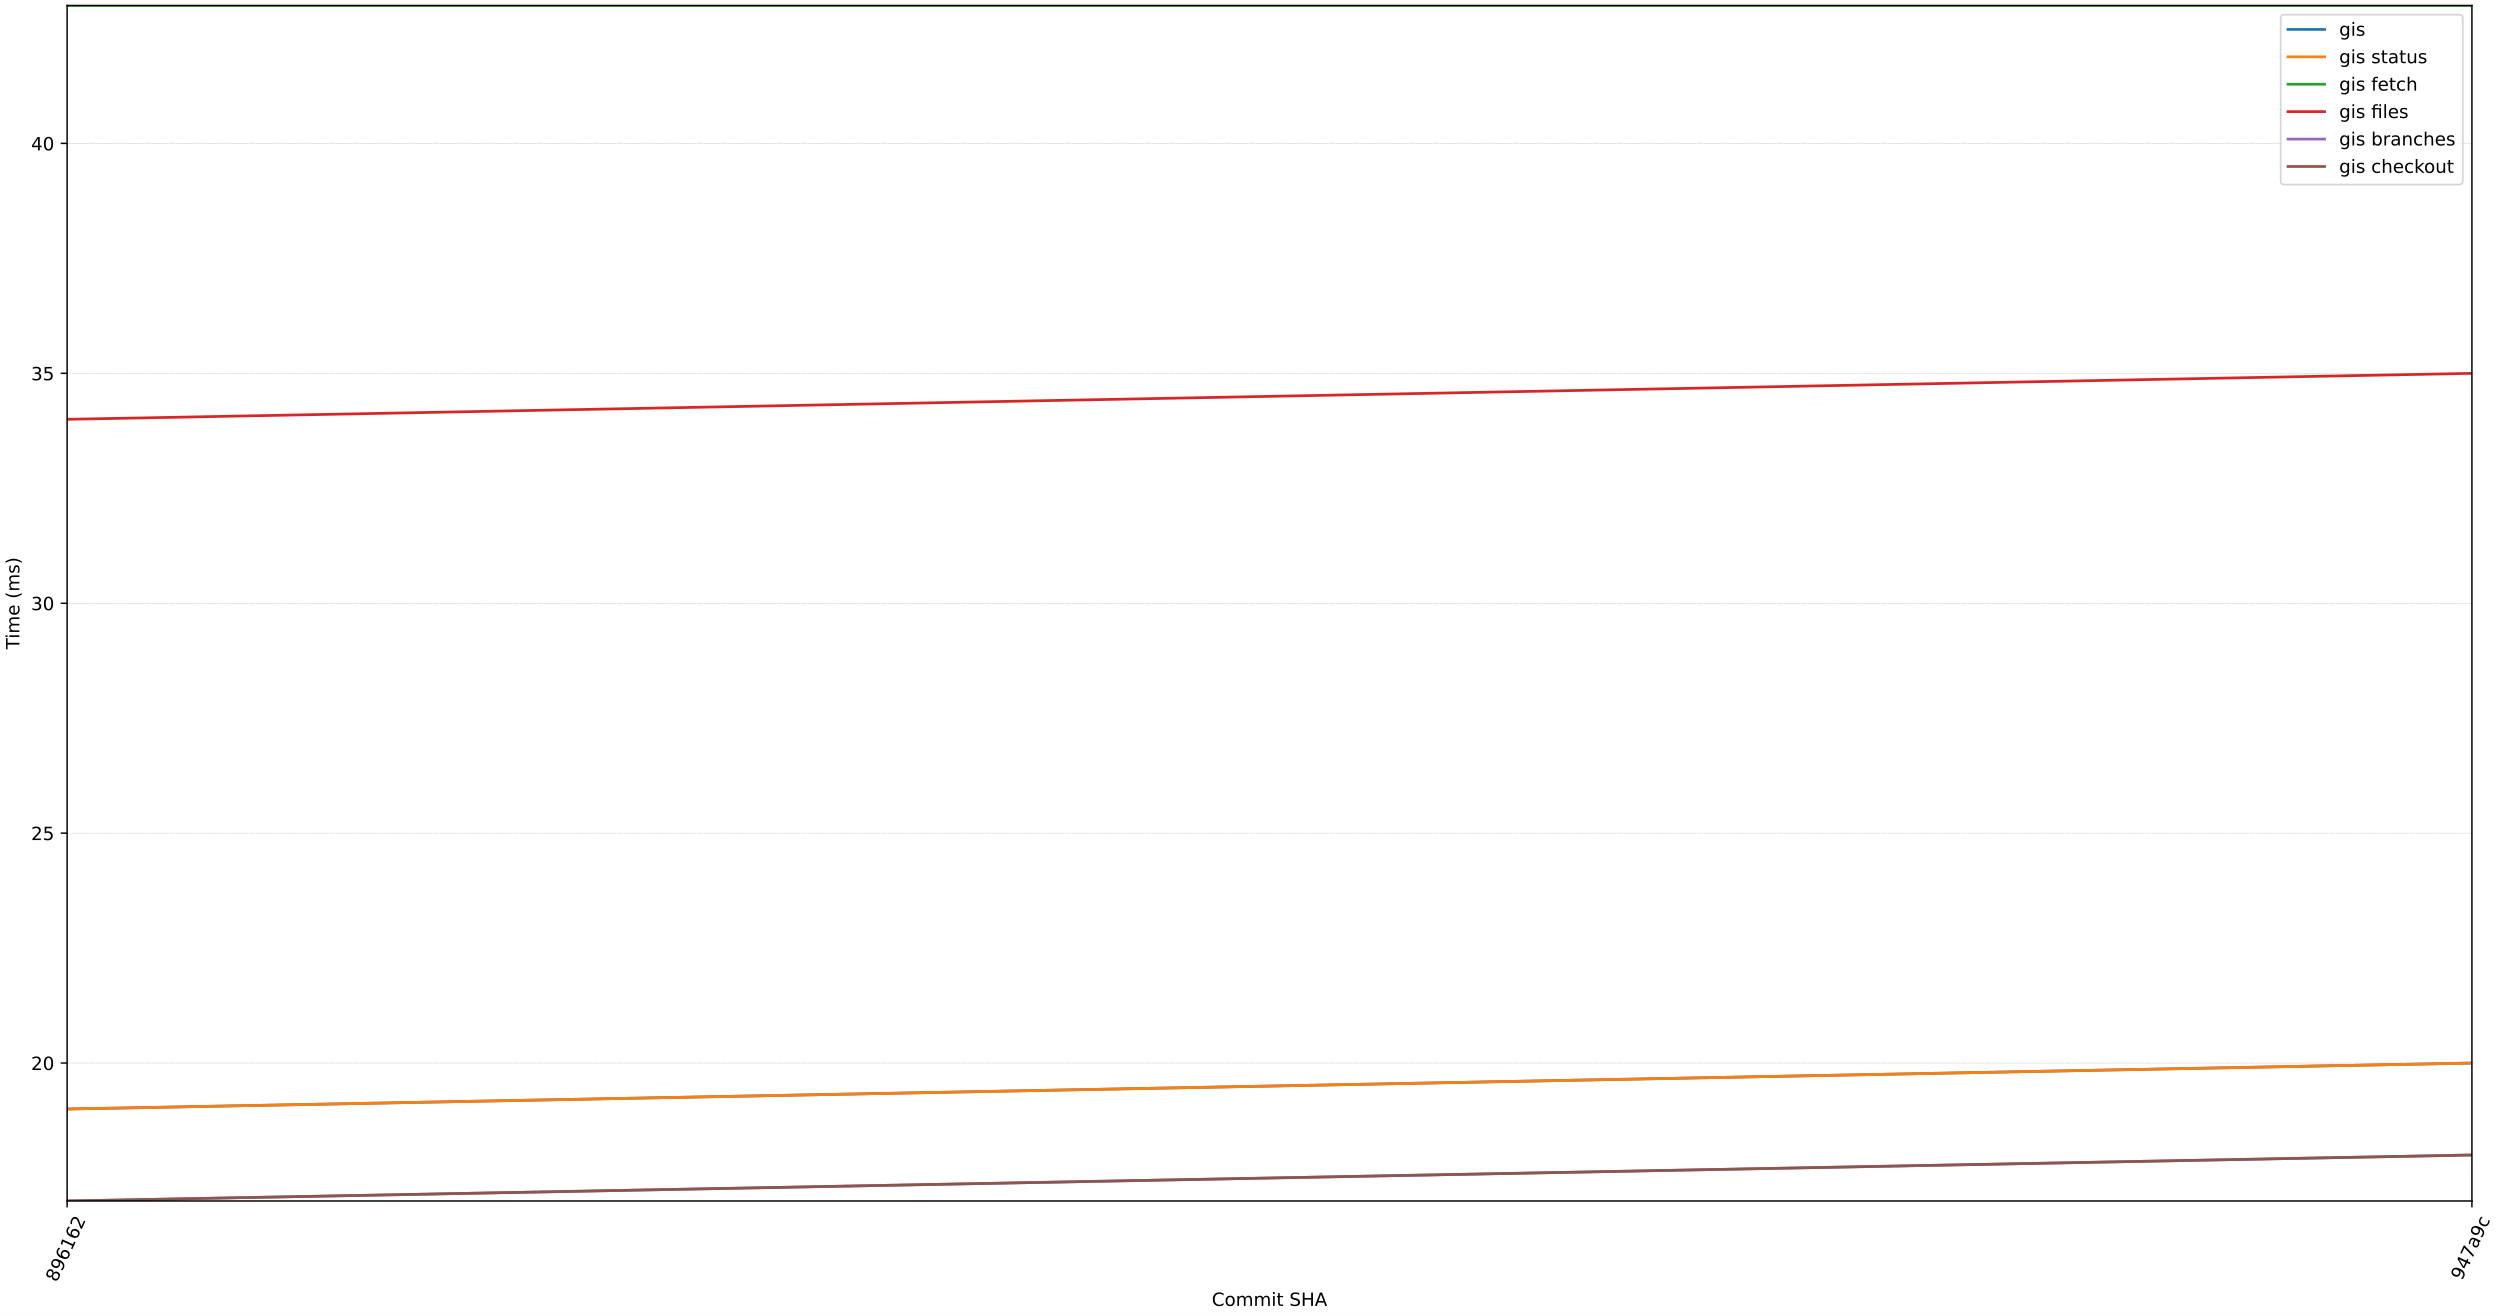
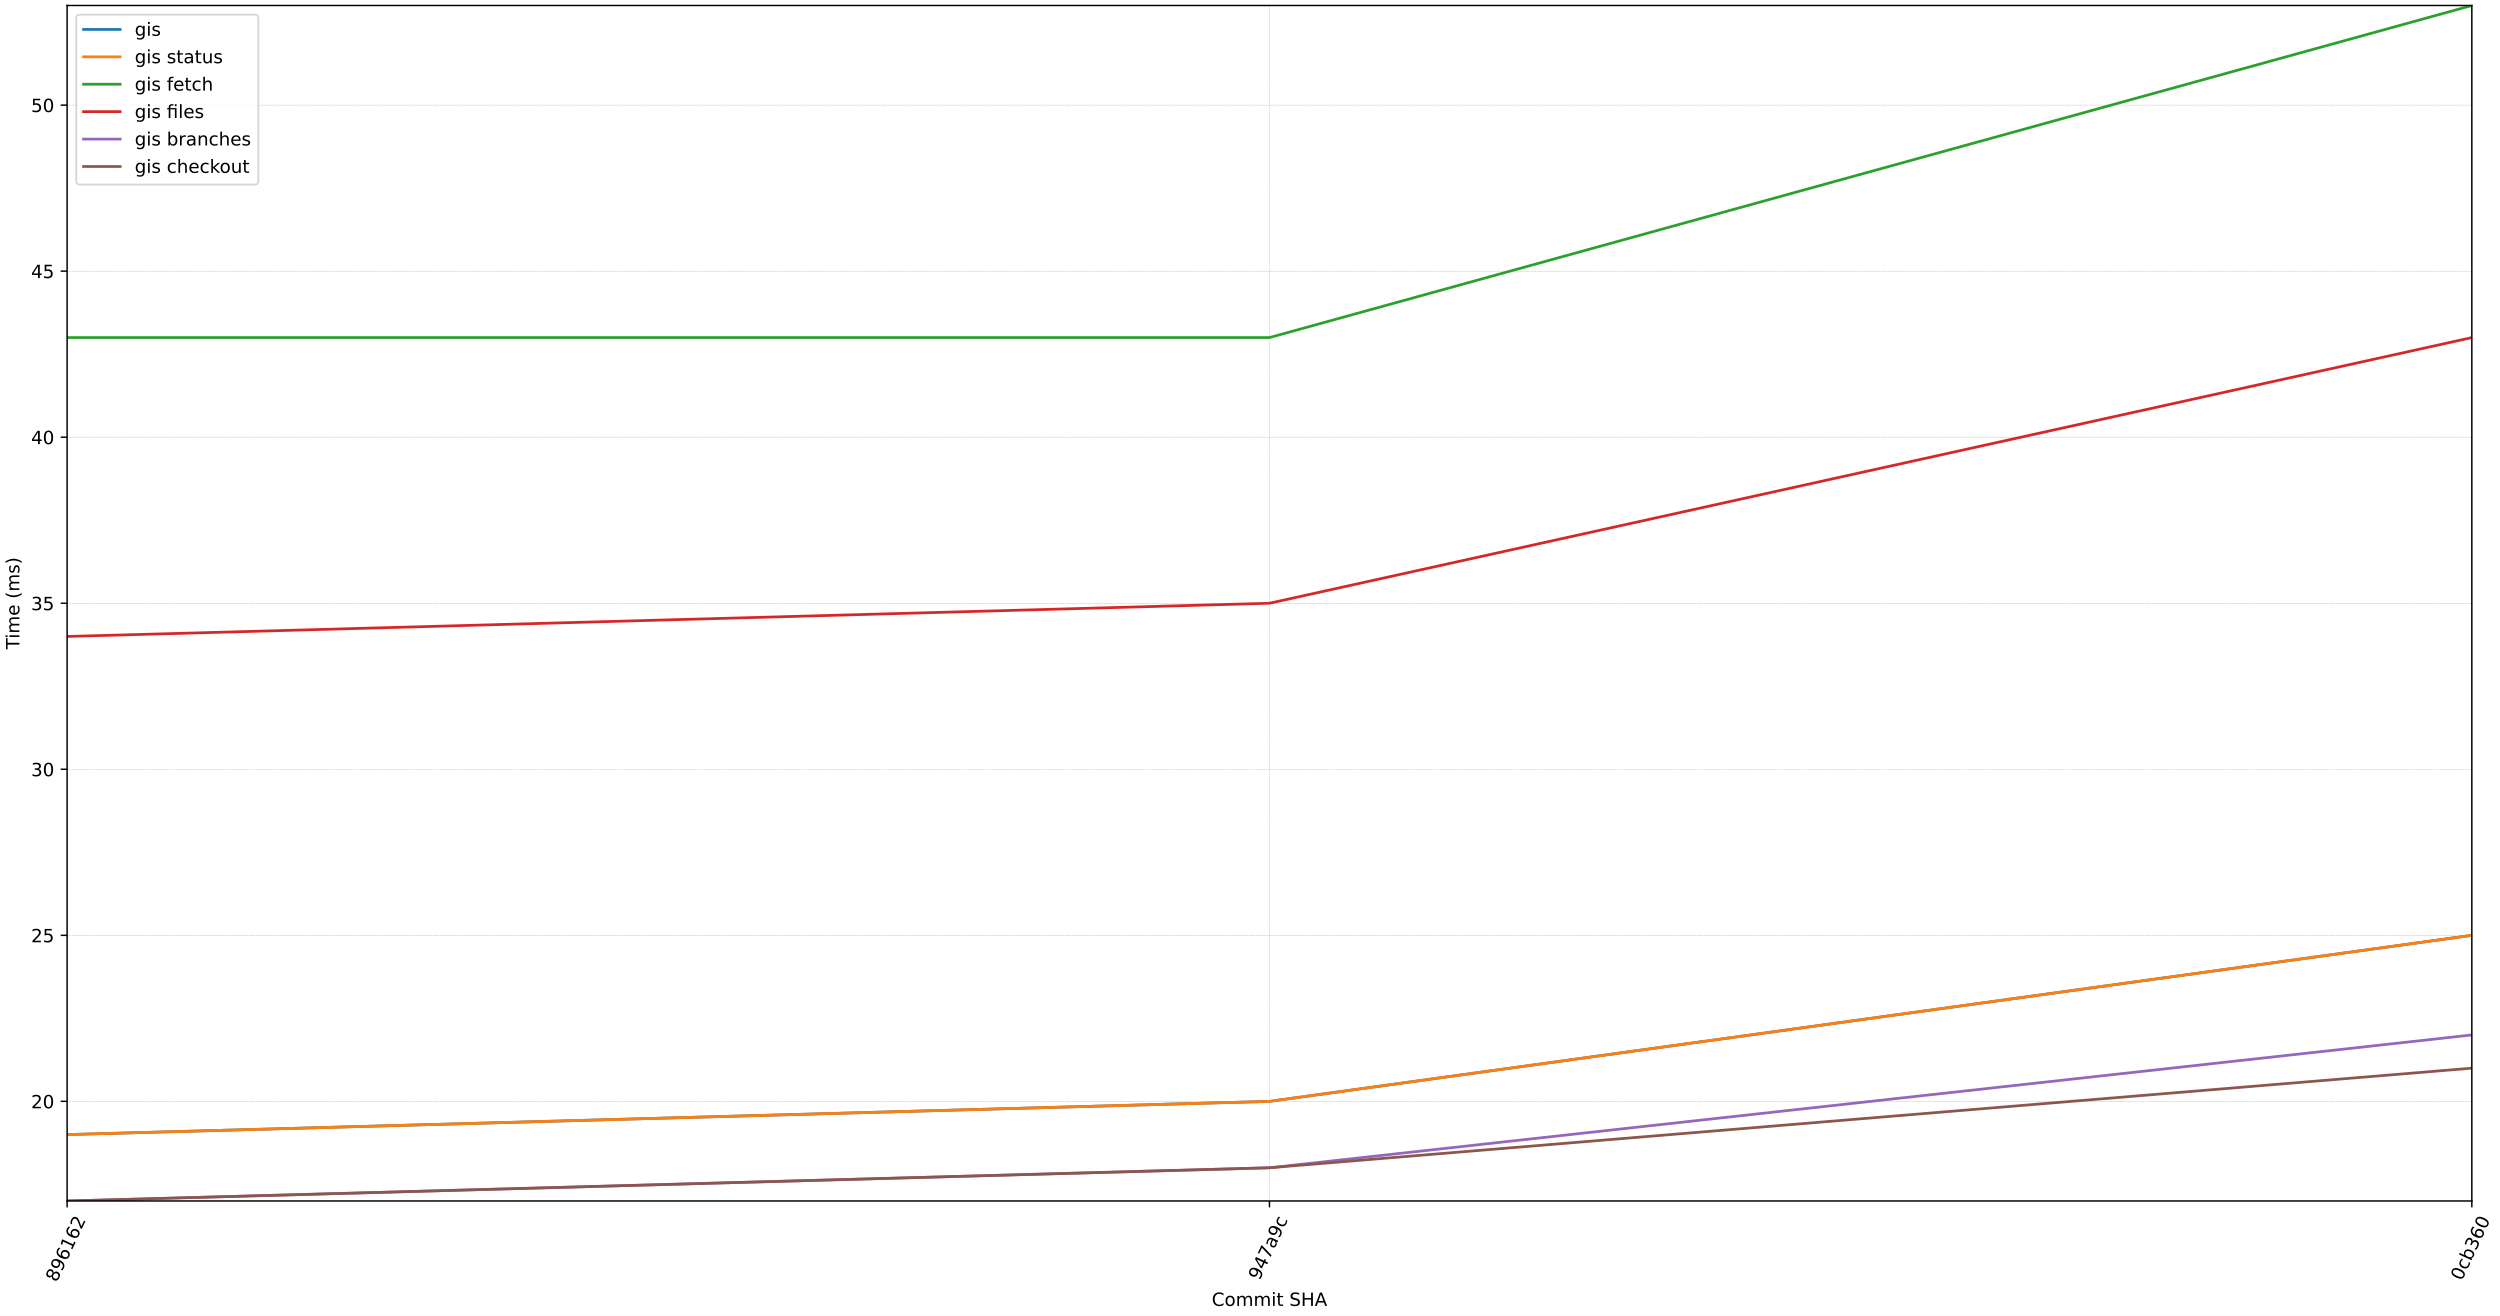
<svg xmlns="http://www.w3.org/2000/svg" xmlns:xlink="http://www.w3.org/1999/xlink" width="1368pt" height="720pt" viewBox="0 0 1368 720" version="1.1">
  <defs>
    <style type="text/css">*{stroke-linejoin: round; stroke-linecap: butt}</style>
  </defs>
  <g id="figure_1">
    <g id="patch_1">
      <path d="M 0 720  L 1368 720  L 1368 0  L 0 0  z " style="fill: #ffffff" />
    </g>
    <g id="axes_1">
      <g id="patch_2">
-         <path d="M 36.726 657.174  L 1352.634 657.174  L 1352.634 3  L 36.726 3  z " style="fill: #ffffff" />
+         <path d="M 36.726 657.174  L 1352.587 657.174  L 1352.587 3  L 36.726 3  z " style="fill: #ffffff" />
      </g>
      <g id="matplotlib.axis_1">
        <g id="xtick_1">
          <g id="line2d_1">
-             <path d="M 36.726 657.174  L 36.726 3  " clip-path="url(#p4eb64d51df)" style="fill: none; stroke-dasharray: 0.925,0.4; stroke-dashoffset: 0; stroke: #b0b0b0; stroke-width: 0.25" />
+             <path d="M 36.726 657.174  L 36.726 3  " clip-path="url(#p418577bb91)" style="fill: none; stroke-dasharray: 0.925,0.4; stroke-dashoffset: 0; stroke: #b0b0b0; stroke-width: 0.25" />
          </g>
          <g id="line2d_2">
            <defs>
-               <path id="m6cb63ed4b0" d="M 0 0  L 0 3.5  " style="stroke: #000000; stroke-width: 0.8" />
-             </defs>
-             <g>
-               <use xlink:href="#m6cb63ed4b0" x="36.726" y="657.174" style="stroke: #000000; stroke-width: 0.8" />
+               <path id="mac992f2506" d="M 0 0  L 0 3.5  " style="stroke: #000000; stroke-width: 0.8" />
+             </defs>
+             <g>
+               <use xlink:href="#mac992f2506" x="36.726" y="657.174" style="stroke: #000000; stroke-width: 0.8" />
            </g>
          </g>
          <g id="text_1">
            <g transform="translate(31.01357 701.9837) rotate(-65) scale(0.1 -0.1)">
              <defs>
                <path id="DejaVuSans-1b" d="M 2034 2216  Q 1584 2216 1326 1975  Q 1069 1734 1069 1313  Q 1069 891 1326 650  Q 1584 409 2034 409  Q 2484 409 2743 651  Q 3003 894 3003 1313  Q 3003 1734 2745 1975  Q 2488 2216 2034 2216  z M 1403 2484  Q 997 2584 770 2862  Q 544 3141 544 3541  Q 544 4100 942 4425  Q 1341 4750 2034 4750  Q 2731 4750 3128 4425  Q 3525 4100 3525 3541  Q 3525 3141 3298 2862  Q 3072 2584 2669 2484  Q 3125 2378 3379 2068  Q 3634 1759 3634 1313  Q 3634 634 3220 271  Q 2806 -91 2034 -91  Q 1263 -91 848 271  Q 434 634 434 1313  Q 434 1759 690 2068  Q 947 2378 1403 2484  z M 1172 3481  Q 1172 3119 1398 2916  Q 1625 2713 2034 2713  Q 2441 2713 2670 2916  Q 2900 3119 2900 3481  Q 2900 3844 2670 4047  Q 2441 4250 2034 4250  Q 1625 4250 1398 4047  Q 1172 3844 1172 3481  z " transform="scale(0.015625)" />
                <path id="DejaVuSans-1c" d="M 703 97  L 703 672  Q 941 559 1184 500  Q 1428 441 1663 441  Q 2288 441 2617 861  Q 2947 1281 2994 2138  Q 2813 1869 2534 1725  Q 2256 1581 1919 1581  Q 1219 1581 811 2004  Q 403 2428 403 3163  Q 403 3881 828 4315  Q 1253 4750 1959 4750  Q 2769 4750 3195 4129  Q 3622 3509 3622 2328  Q 3622 1225 3098 567  Q 2575 -91 1691 -91  Q 1453 -91 1209 -44  Q 966 3 703 97  z M 1959 2075  Q 2384 2075 2632 2365  Q 2881 2656 2881 3163  Q 2881 3666 2632 3958  Q 2384 4250 1959 4250  Q 1534 4250 1286 3958  Q 1038 3666 1038 3163  Q 1038 2656 1286 2365  Q 1534 2075 1959 2075  z " transform="scale(0.015625)" />
                <path id="DejaVuSans-19" d="M 2113 2584  Q 1688 2584 1439 2293  Q 1191 2003 1191 1497  Q 1191 994 1439 701  Q 1688 409 2113 409  Q 2538 409 2786 701  Q 3034 994 3034 1497  Q 3034 2003 2786 2293  Q 2538 2584 2113 2584  z M 3366 4563  L 3366 3988  Q 3128 4100 2886 4159  Q 2644 4219 2406 4219  Q 1781 4219 1451 3797  Q 1122 3375 1075 2522  Q 1259 2794 1537 2939  Q 1816 3084 2150 3084  Q 2853 3084 3261 2657  Q 3669 2231 3669 1497  Q 3669 778 3244 343  Q 2819 -91 2113 -91  Q 1303 -91 875 529  Q 447 1150 447 2328  Q 447 3434 972 4092  Q 1497 4750 2381 4750  Q 2619 4750 2861 4703  Q 3103 4656 3366 4563  z " transform="scale(0.015625)" />
                <path id="DejaVuSans-14" d="M 794 531  L 1825 531  L 1825 4091  L 703 3866  L 703 4441  L 1819 4666  L 2450 4666  L 2450 531  L 3481 531  L 3481 0  L 794 0  L 794 531  z " transform="scale(0.015625)" />
                <path id="DejaVuSans-15" d="M 1228 531  L 3431 531  L 3431 0  L 469 0  L 469 531  Q 828 903 1448 1529  Q 2069 2156 2228 2338  Q 2531 2678 2651 2914  Q 2772 3150 2772 3378  Q 2772 3750 2511 3984  Q 2250 4219 1831 4219  Q 1534 4219 1204 4116  Q 875 4013 500 3803  L 500 4441  Q 881 4594 1212 4672  Q 1544 4750 1819 4750  Q 2544 4750 2975 4387  Q 3406 4025 3406 3419  Q 3406 3131 3298 2873  Q 3191 2616 2906 2266  Q 2828 2175 2409 1742  Q 1991 1309 1228 531  z " transform="scale(0.015625)" />
              </defs>
              <use xlink:href="#DejaVuSans-1b" />
              <use xlink:href="#DejaVuSans-1c" transform="translate(63.625 0)" />
              <use xlink:href="#DejaVuSans-19" transform="translate(127.25 0)" />
              <use xlink:href="#DejaVuSans-14" transform="translate(190.875 0)" />
              <use xlink:href="#DejaVuSans-19" transform="translate(254.5 0)" />
              <use xlink:href="#DejaVuSans-15" transform="translate(318.125 0)" />
            </g>
          </g>
        </g>
        <g id="xtick_2">
          <g id="line2d_3">
-             <path d="M 1352.634 657.174  L 1352.634 3  " clip-path="url(#p4eb64d51df)" style="fill: none; stroke-dasharray: 0.925,0.4; stroke-dashoffset: 0; stroke: #b0b0b0; stroke-width: 0.25" />
+             <path d="M 694.656 657.174  L 694.656 3  " clip-path="url(#p418577bb91)" style="fill: none; stroke-dasharray: 0.925,0.4; stroke-dashoffset: 0; stroke: #b0b0b0; stroke-width: 0.25" />
          </g>
          <g id="line2d_4">
            <g>
-               <use xlink:href="#m6cb63ed4b0" x="1352.634" y="657.174" style="stroke: #000000; stroke-width: 0.8" />
+               <use xlink:href="#mac992f2506" x="694.656" y="657.174" style="stroke: #000000; stroke-width: 0.8" />
            </g>
          </g>
          <g id="text_2">
-             <g transform="translate(1347.153 700.9882) rotate(-65) scale(0.1 -0.1)">
+             <g transform="translate(689.176 700.9882) rotate(-65) scale(0.1 -0.1)">
              <defs>
                <path id="DejaVuSans-17" d="M 2419 4116  L 825 1625  L 2419 1625  L 2419 4116  z M 2253 4666  L 3047 4666  L 3047 1625  L 3713 1625  L 3713 1100  L 3047 1100  L 3047 0  L 2419 0  L 2419 1100  L 313 1100  L 313 1709  L 2253 4666  z " transform="scale(0.015625)" />
                <path id="DejaVuSans-1a" d="M 525 4666  L 3525 4666  L 3525 4397  L 1831 0  L 1172 0  L 2766 4134  L 525 4134  L 525 4666  z " transform="scale(0.015625)" />
                <path id="DejaVuSans-44" d="M 2194 1759  Q 1497 1759 1228 1600  Q 959 1441 959 1056  Q 959 750 1161 570  Q 1363 391 1709 391  Q 2188 391 2477 730  Q 2766 1069 2766 1631  L 2766 1759  L 2194 1759  z M 3341 1997  L 3341 0  L 2766 0  L 2766 531  Q 2569 213 2275 61  Q 1981 -91 1556 -91  Q 1019 -91 701 211  Q 384 513 384 1019  Q 384 1609 779 1909  Q 1175 2209 1959 2209  L 2766 2209  L 2766 2266  Q 2766 2663 2505 2880  Q 2244 3097 1772 3097  Q 1472 3097 1187 3025  Q 903 2953 641 2809  L 641 3341  Q 956 3463 1253 3523  Q 1550 3584 1831 3584  Q 2591 3584 2966 3190  Q 3341 2797 3341 1997  z " transform="scale(0.015625)" />
                <path id="DejaVuSans-46" d="M 3122 3366  L 3122 2828  Q 2878 2963 2633 3030  Q 2388 3097 2138 3097  Q 1578 3097 1268 2742  Q 959 2388 959 1747  Q 959 1106 1268 751  Q 1578 397 2138 397  Q 2388 397 2633 464  Q 2878 531 3122 666  L 3122 134  Q 2881 22 2623 -34  Q 2366 -91 2075 -91  Q 1284 -91 818 406  Q 353 903 353 1747  Q 353 2603 823 3093  Q 1294 3584 2113 3584  Q 2378 3584 2631 3529  Q 2884 3475 3122 3366  z " transform="scale(0.015625)" />
              </defs>
              <use xlink:href="#DejaVuSans-1c" />
              <use xlink:href="#DejaVuSans-17" transform="translate(63.625 0)" />
              <use xlink:href="#DejaVuSans-1a" transform="translate(127.25 0)" />
              <use xlink:href="#DejaVuSans-44" transform="translate(190.875 0)" />
              <use xlink:href="#DejaVuSans-1c" transform="translate(252.1562 0)" />
              <use xlink:href="#DejaVuSans-46" transform="translate(315.7812 0)" />
            </g>
          </g>
        </g>
-         <g id="text_3">
-           <g transform="translate(663.0954 714.5974) scale(0.1 -0.1)">
+         <g id="xtick_3">
+           <g id="line2d_5">
+             <path d="M 1352.587 657.174  L 1352.587 3  " clip-path="url(#p418577bb91)" style="fill: none; stroke-dasharray: 0.925,0.4; stroke-dashoffset: 0; stroke: #b0b0b0; stroke-width: 0.25" />
+           </g>
+           <g id="line2d_6">
+             <g>
+               <use xlink:href="#mac992f2506" x="1352.587" y="657.174" style="stroke: #000000; stroke-width: 0.8" />
+             </g>
+           </g>
+           <g id="text_3">
+             <g transform="translate(1347.06 701.1882) rotate(-65) scale(0.1 -0.1)">
+               <defs>
+                 <path id="DejaVuSans-13" d="M 2034 4250  Q 1547 4250 1301 3770  Q 1056 3291 1056 2328  Q 1056 1369 1301 889  Q 1547 409 2034 409  Q 2525 409 2770 889  Q 3016 1369 3016 2328  Q 3016 3291 2770 3770  Q 2525 4250 2034 4250  z M 2034 4750  Q 2819 4750 3233 4129  Q 3647 3509 3647 2328  Q 3647 1150 3233 529  Q 2819 -91 2034 -91  Q 1250 -91 836 529  Q 422 1150 422 2328  Q 422 3509 836 4129  Q 1250 4750 2034 4750  z " transform="scale(0.015625)" />
+                 <path id="DejaVuSans-45" d="M 3116 1747  Q 3116 2381 2855 2742  Q 2594 3103 2138 3103  Q 1681 3103 1420 2742  Q 1159 2381 1159 1747  Q 1159 1113 1420 752  Q 1681 391 2138 391  Q 2594 391 2855 752  Q 3116 1113 3116 1747  z M 1159 2969  Q 1341 3281 1617 3432  Q 1894 3584 2278 3584  Q 2916 3584 3314 3078  Q 3713 2572 3713 1747  Q 3713 922 3314 415  Q 2916 -91 2278 -91  Q 1894 -91 1617 61  Q 1341 213 1159 525  L 1159 0  L 581 0  L 581 4863  L 1159 4863  L 1159 2969  z " transform="scale(0.015625)" />
+                 <path id="DejaVuSans-16" d="M 2597 2516  Q 3050 2419 3304 2112  Q 3559 1806 3559 1356  Q 3559 666 3084 287  Q 2609 -91 1734 -91  Q 1441 -91 1130 -33  Q 819 25 488 141  L 488 750  Q 750 597 1062 519  Q 1375 441 1716 441  Q 2309 441 2620 675  Q 2931 909 2931 1356  Q 2931 1769 2642 2001  Q 2353 2234 1838 2234  L 1294 2234  L 1294 2753  L 1863 2753  Q 2328 2753 2575 2939  Q 2822 3125 2822 3475  Q 2822 3834 2567 4026  Q 2313 4219 1838 4219  Q 1578 4219 1281 4162  Q 984 4106 628 3988  L 628 4550  Q 988 4650 1302 4700  Q 1616 4750 1894 4750  Q 2613 4750 3031 4423  Q 3450 4097 3450 3541  Q 3450 3153 3228 2886  Q 3006 2619 2597 2516  z " transform="scale(0.015625)" />
+               </defs>
+               <use xlink:href="#DejaVuSans-13" />
+               <use xlink:href="#DejaVuSans-46" transform="translate(63.625 0)" />
+               <use xlink:href="#DejaVuSans-45" transform="translate(118.6094 0)" />
+               <use xlink:href="#DejaVuSans-16" transform="translate(182.0938 0)" />
+               <use xlink:href="#DejaVuSans-19" transform="translate(245.7188 0)" />
+               <use xlink:href="#DejaVuSans-13" transform="translate(309.3438 0)" />
+             </g>
+           </g>
+         </g>
+         <g id="text_4">
+           <g transform="translate(663.072 714.5974) scale(0.1 -0.1)">
            <defs>
              <path id="DejaVuSans-26" d="M 4122 4306  L 4122 3641  Q 3803 3938 3442 4084  Q 3081 4231 2675 4231  Q 1875 4231 1450 3742  Q 1025 3253 1025 2328  Q 1025 1406 1450 917  Q 1875 428 2675 428  Q 3081 428 3442 575  Q 3803 722 4122 1019  L 4122 359  Q 3791 134 3420 21  Q 3050 -91 2638 -91  Q 1578 -91 968 557  Q 359 1206 359 2328  Q 359 3453 968 4101  Q 1578 4750 2638 4750  Q 3056 4750 3426 4639  Q 3797 4528 4122 4306  z " transform="scale(0.015625)" />
              <path id="DejaVuSans-52" d="M 1959 3097  Q 1497 3097 1228 2736  Q 959 2375 959 1747  Q 959 1119 1226 758  Q 1494 397 1959 397  Q 2419 397 2687 759  Q 2956 1122 2956 1747  Q 2956 2369 2687 2733  Q 2419 3097 1959 3097  z M 1959 3584  Q 2709 3584 3137 3096  Q 3566 2609 3566 1747  Q 3566 888 3137 398  Q 2709 -91 1959 -91  Q 1206 -91 779 398  Q 353 888 353 1747  Q 353 2609 779 3096  Q 1206 3584 1959 3584  z " transform="scale(0.015625)" />
              <path id="DejaVuSans-50" d="M 3328 2828  Q 3544 3216 3844 3400  Q 4144 3584 4550 3584  Q 5097 3584 5394 3201  Q 5691 2819 5691 2113  L 5691 0  L 5113 0  L 5113 2094  Q 5113 2597 4934 2840  Q 4756 3084 4391 3084  Q 3944 3084 3684 2787  Q 3425 2491 3425 1978  L 3425 0  L 2847 0  L 2847 2094  Q 2847 2600 2669 2842  Q 2491 3084 2119 3084  Q 1678 3084 1418 2786  Q 1159 2488 1159 1978  L 1159 0  L 581 0  L 581 3500  L 1159 3500  L 1159 2956  Q 1356 3278 1631 3431  Q 1906 3584 2284 3584  Q 2666 3584 2933 3390  Q 3200 3197 3328 2828  z " transform="scale(0.015625)" />
              <path id="DejaVuSans-4c" d="M 603 3500  L 1178 3500  L 1178 0  L 603 0  L 603 3500  z M 603 4863  L 1178 4863  L 1178 4134  L 603 4134  L 603 4863  z " transform="scale(0.015625)" />
              <path id="DejaVuSans-57" d="M 1172 4494  L 1172 3500  L 2356 3500  L 2356 3053  L 1172 3053  L 1172 1153  Q 1172 725 1289 603  Q 1406 481 1766 481  L 2356 481  L 2356 0  L 1766 0  Q 1100 0 847 248  Q 594 497 594 1153  L 594 3053  L 172 3053  L 172 3500  L 594 3500  L 594 4494  L 1172 4494  z " transform="scale(0.015625)" />
              <path id="DejaVuSans-3" transform="scale(0.015625)" />
              <path id="DejaVuSans-36" d="M 3425 4513  L 3425 3897  Q 3066 4069 2747 4153  Q 2428 4238 2131 4238  Q 1616 4238 1336 4038  Q 1056 3838 1056 3469  Q 1056 3159 1242 3001  Q 1428 2844 1947 2747  L 2328 2669  Q 3034 2534 3370 2195  Q 3706 1856 3706 1288  Q 3706 609 3251 259  Q 2797 -91 1919 -91  Q 1588 -91 1214 -16  Q 841 59 441 206  L 441 856  Q 825 641 1194 531  Q 1563 422 1919 422  Q 2459 422 2753 634  Q 3047 847 3047 1241  Q 3047 1584 2836 1778  Q 2625 1972 2144 2069  L 1759 2144  Q 1053 2284 737 2584  Q 422 2884 422 3419  Q 422 4038 858 4394  Q 1294 4750 2059 4750  Q 2388 4750 2728 4690  Q 3069 4631 3425 4513  z " transform="scale(0.015625)" />
              <path id="DejaVuSans-2b" d="M 628 4666  L 1259 4666  L 1259 2753  L 3553 2753  L 3553 4666  L 4184 4666  L 4184 0  L 3553 0  L 3553 2222  L 1259 2222  L 1259 0  L 628 0  L 628 4666  z " transform="scale(0.015625)" />
              <path id="DejaVuSans-24" d="M 2188 4044  L 1331 1722  L 3047 1722  L 2188 4044  z M 1831 4666  L 2547 4666  L 4325 0  L 3669 0  L 3244 1197  L 1141 1197  L 716 0  L 50 0  L 1831 4666  z " transform="scale(0.015625)" />
            </defs>
            <use xlink:href="#DejaVuSans-26" />
            <use xlink:href="#DejaVuSans-52" transform="translate(69.82812 0)" />
            <use xlink:href="#DejaVuSans-50" transform="translate(131.0156 0)" />
            <use xlink:href="#DejaVuSans-50" transform="translate(228.4219 0)" />
            <use xlink:href="#DejaVuSans-4c" transform="translate(325.8281 0)" />
            <use xlink:href="#DejaVuSans-57" transform="translate(353.6094 0)" />
            <use xlink:href="#DejaVuSans-3" transform="translate(392.8125 0)" />
            <use xlink:href="#DejaVuSans-36" transform="translate(424.5938 0)" />
            <use xlink:href="#DejaVuSans-2b" transform="translate(488.0781 0)" />
            <use xlink:href="#DejaVuSans-24" transform="translate(563.2812 0)" />
          </g>
        </g>
      </g>
      <g id="matplotlib.axis_2">
        <g id="ytick_1">
-           <g id="line2d_5">
-             <path d="M 36.726 581.693  L 1352.634 581.693  " clip-path="url(#p4eb64d51df)" style="fill: none; stroke-dasharray: 0.925,0.4; stroke-dashoffset: 0; stroke: #b0b0b0; stroke-width: 0.25" />
-           </g>
-           <g id="line2d_6">
-             <defs>
-               <path id="m0a61c473b5" d="M 0 0  L -3.5 0  " style="stroke: #000000; stroke-width: 0.8" />
-             </defs>
-             <g>
-               <use xlink:href="#m0a61c473b5" x="36.726" y="581.693" style="stroke: #000000; stroke-width: 0.8" />
-             </g>
-           </g>
-           <g id="text_4">
-             <g transform="translate(17.00102 585.4917) scale(0.1 -0.1)">
-               <defs>
-                 <path id="DejaVuSans-13" d="M 2034 4250  Q 1547 4250 1301 3770  Q 1056 3291 1056 2328  Q 1056 1369 1301 889  Q 1547 409 2034 409  Q 2525 409 2770 889  Q 3016 1369 3016 2328  Q 3016 3291 2770 3770  Q 2525 4250 2034 4250  z M 2034 4750  Q 2819 4750 3233 4129  Q 3647 3509 3647 2328  Q 3647 1150 3233 529  Q 2819 -91 2034 -91  Q 1250 -91 836 529  Q 422 1150 422 2328  Q 422 3509 836 4129  Q 1250 4750 2034 4750  z " transform="scale(0.015625)" />
-               </defs>
+           <g id="line2d_7">
+             <path d="M 36.726 602.66  L 1352.587 602.66  " clip-path="url(#p418577bb91)" style="fill: none; stroke-dasharray: 0.925,0.4; stroke-dashoffset: 0; stroke: #b0b0b0; stroke-width: 0.25" />
+           </g>
+           <g id="line2d_8">
+             <defs>
+               <path id="ma8c3f1e20c" d="M 0 0  L -3.5 0  " style="stroke: #000000; stroke-width: 0.8" />
+             </defs>
+             <g>
+               <use xlink:href="#ma8c3f1e20c" x="36.726" y="602.66" style="stroke: #000000; stroke-width: 0.8" />
+             </g>
+           </g>
+           <g id="text_5">
+             <g transform="translate(17.00102 606.4588) scale(0.1 -0.1)">
              <use xlink:href="#DejaVuSans-15" />
              <use xlink:href="#DejaVuSans-13" transform="translate(63.625 0)" />
            </g>
          </g>
        </g>
        <g id="ytick_2">
-           <g id="line2d_7">
-             <path d="M 36.726 455.89  L 1352.634 455.89  " clip-path="url(#p4eb64d51df)" style="fill: none; stroke-dasharray: 0.925,0.4; stroke-dashoffset: 0; stroke: #b0b0b0; stroke-width: 0.25" />
-           </g>
-           <g id="line2d_8">
-             <g>
-               <use xlink:href="#m0a61c473b5" x="36.726" y="455.89" style="stroke: #000000; stroke-width: 0.8" />
-             </g>
-           </g>
-           <g id="text_5">
-             <g transform="translate(17.00102 459.6889) scale(0.1 -0.1)">
+           <g id="line2d_9">
+             <path d="M 36.726 511.802  L 1352.587 511.802  " clip-path="url(#p418577bb91)" style="fill: none; stroke-dasharray: 0.925,0.4; stroke-dashoffset: 0; stroke: #b0b0b0; stroke-width: 0.25" />
+           </g>
+           <g id="line2d_10">
+             <g>
+               <use xlink:href="#ma8c3f1e20c" x="36.726" y="511.802" style="stroke: #000000; stroke-width: 0.8" />
+             </g>
+           </g>
+           <g id="text_6">
+             <g transform="translate(17.00102 515.6013) scale(0.1 -0.1)">
              <defs>
                <path id="DejaVuSans-18" d="M 691 4666  L 3169 4666  L 3169 4134  L 1269 4134  L 1269 2991  Q 1406 3038 1543 3061  Q 1681 3084 1819 3084  Q 2600 3084 3056 2656  Q 3513 2228 3513 1497  Q 3513 744 3044 326  Q 2575 -91 1722 -91  Q 1428 -91 1123 -41  Q 819 9 494 109  L 494 744  Q 775 591 1075 516  Q 1375 441 1709 441  Q 2250 441 2565 725  Q 2881 1009 2881 1497  Q 2881 1984 2565 2268  Q 2250 2553 1709 2553  Q 1456 2553 1204 2497  Q 953 2441 691 2322  L 691 4666  z " transform="scale(0.015625)" />
              </defs>
              <use xlink:href="#DejaVuSans-15" />
              <use xlink:href="#DejaVuSans-18" transform="translate(63.625 0)" />
            </g>
          </g>
        </g>
        <g id="ytick_3">
-           <g id="line2d_9">
-             <path d="M 36.726 330.087  L 1352.634 330.087  " clip-path="url(#p4eb64d51df)" style="fill: none; stroke-dasharray: 0.925,0.4; stroke-dashoffset: 0; stroke: #b0b0b0; stroke-width: 0.25" />
-           </g>
-           <g id="line2d_10">
-             <g>
-               <use xlink:href="#m0a61c473b5" x="36.726" y="330.087" style="stroke: #000000; stroke-width: 0.8" />
-             </g>
-           </g>
-           <g id="text_6">
-             <g transform="translate(17.00102 333.8862) scale(0.1 -0.1)">
-               <defs>
-                 <path id="DejaVuSans-16" d="M 2597 2516  Q 3050 2419 3304 2112  Q 3559 1806 3559 1356  Q 3559 666 3084 287  Q 2609 -91 1734 -91  Q 1441 -91 1130 -33  Q 819 25 488 141  L 488 750  Q 750 597 1062 519  Q 1375 441 1716 441  Q 2309 441 2620 675  Q 2931 909 2931 1356  Q 2931 1769 2642 2001  Q 2353 2234 1838 2234  L 1294 2234  L 1294 2753  L 1863 2753  Q 2328 2753 2575 2939  Q 2822 3125 2822 3475  Q 2822 3834 2567 4026  Q 2313 4219 1838 4219  Q 1578 4219 1281 4162  Q 984 4106 628 3988  L 628 4550  Q 988 4650 1302 4700  Q 1616 4750 1894 4750  Q 2613 4750 3031 4423  Q 3450 4097 3450 3541  Q 3450 3153 3228 2886  Q 3006 2619 2597 2516  z " transform="scale(0.015625)" />
-               </defs>
+           <g id="line2d_11">
+             <path d="M 36.726 420.945  L 1352.587 420.945  " clip-path="url(#p418577bb91)" style="fill: none; stroke-dasharray: 0.925,0.4; stroke-dashoffset: 0; stroke: #b0b0b0; stroke-width: 0.25" />
+           </g>
+           <g id="line2d_12">
+             <g>
+               <use xlink:href="#ma8c3f1e20c" x="36.726" y="420.945" style="stroke: #000000; stroke-width: 0.8" />
+             </g>
+           </g>
+           <g id="text_7">
+             <g transform="translate(17.00102 424.7437) scale(0.1 -0.1)">
              <use xlink:href="#DejaVuSans-16" />
              <use xlink:href="#DejaVuSans-13" transform="translate(63.625 0)" />
            </g>
          </g>
        </g>
        <g id="ytick_4">
-           <g id="line2d_11">
-             <path d="M 36.726 204.285  L 1352.634 204.285  " clip-path="url(#p4eb64d51df)" style="fill: none; stroke-dasharray: 0.925,0.4; stroke-dashoffset: 0; stroke: #b0b0b0; stroke-width: 0.25" />
-           </g>
-           <g id="line2d_12">
-             <g>
-               <use xlink:href="#m0a61c473b5" x="36.726" y="204.285" style="stroke: #000000; stroke-width: 0.8" />
-             </g>
-           </g>
-           <g id="text_7">
-             <g transform="translate(17.00102 208.0835) scale(0.1 -0.1)">
+           <g id="line2d_13">
+             <path d="M 36.726 330.087  L 1352.587 330.087  " clip-path="url(#p418577bb91)" style="fill: none; stroke-dasharray: 0.925,0.4; stroke-dashoffset: 0; stroke: #b0b0b0; stroke-width: 0.25" />
+           </g>
+           <g id="line2d_14">
+             <g>
+               <use xlink:href="#ma8c3f1e20c" x="36.726" y="330.087" style="stroke: #000000; stroke-width: 0.8" />
+             </g>
+           </g>
+           <g id="text_8">
+             <g transform="translate(17.00102 333.8862) scale(0.1 -0.1)">
              <use xlink:href="#DejaVuSans-16" />
              <use xlink:href="#DejaVuSans-18" transform="translate(63.625 0)" />
            </g>
          </g>
        </g>
        <g id="ytick_5">
-           <g id="line2d_13">
-             <path d="M 36.726 78.482  L 1352.634 78.482  " clip-path="url(#p4eb64d51df)" style="fill: none; stroke-dasharray: 0.925,0.4; stroke-dashoffset: 0; stroke: #b0b0b0; stroke-width: 0.25" />
-           </g>
-           <g id="line2d_14">
-             <g>
-               <use xlink:href="#m0a61c473b5" x="36.726" y="78.482" style="stroke: #000000; stroke-width: 0.8" />
-             </g>
-           </g>
-           <g id="text_8">
-             <g transform="translate(17.00102 82.28071) scale(0.1 -0.1)">
+           <g id="line2d_15">
+             <path d="M 36.726 239.23  L 1352.587 239.23  " clip-path="url(#p418577bb91)" style="fill: none; stroke-dasharray: 0.925,0.4; stroke-dashoffset: 0; stroke: #b0b0b0; stroke-width: 0.25" />
+           </g>
+           <g id="line2d_16">
+             <g>
+               <use xlink:href="#ma8c3f1e20c" x="36.726" y="239.23" style="stroke: #000000; stroke-width: 0.8" />
+             </g>
+           </g>
+           <g id="text_9">
+             <g transform="translate(17.00102 243.0287) scale(0.1 -0.1)">
              <use xlink:href="#DejaVuSans-17" />
              <use xlink:href="#DejaVuSans-13" transform="translate(63.625 0)" />
            </g>
          </g>
        </g>
-         <g id="text_9">
+         <g id="ytick_6">
+           <g id="line2d_17">
+             <path d="M 36.726 148.372  L 1352.587 148.372  " clip-path="url(#p418577bb91)" style="fill: none; stroke-dasharray: 0.925,0.4; stroke-dashoffset: 0; stroke: #b0b0b0; stroke-width: 0.25" />
+           </g>
+           <g id="line2d_18">
+             <g>
+               <use xlink:href="#ma8c3f1e20c" x="36.726" y="148.372" style="stroke: #000000; stroke-width: 0.8" />
+             </g>
+           </g>
+           <g id="text_10">
+             <g transform="translate(17.00102 152.1711) scale(0.1 -0.1)">
+               <use xlink:href="#DejaVuSans-17" />
+               <use xlink:href="#DejaVuSans-18" transform="translate(63.625 0)" />
+             </g>
+           </g>
+         </g>
+         <g id="ytick_7">
+           <g id="line2d_19">
+             <path d="M 36.726 57.515  L 1352.587 57.515  " clip-path="url(#p418577bb91)" style="fill: none; stroke-dasharray: 0.925,0.4; stroke-dashoffset: 0; stroke: #b0b0b0; stroke-width: 0.25" />
+           </g>
+           <g id="line2d_20">
+             <g>
+               <use xlink:href="#ma8c3f1e20c" x="36.726" y="57.515" style="stroke: #000000; stroke-width: 0.8" />
+             </g>
+           </g>
+           <g id="text_11">
+             <g transform="translate(17.00102 61.31359) scale(0.1 -0.1)">
+               <use xlink:href="#DejaVuSans-18" />
+               <use xlink:href="#DejaVuSans-13" transform="translate(63.625 0)" />
+             </g>
+           </g>
+         </g>
+         <g id="text_12">
          <g transform="translate(10.59868 355.2889) rotate(-90) scale(0.1 -0.1)">
            <defs>
              <path id="DejaVuSans-37" d="M -19 4666  L 3928 4666  L 3928 4134  L 2272 4134  L 2272 0  L 1638 0  L 1638 4134  L -19 4134  L -19 4666  z " transform="scale(0.015625)" />
              <path id="DejaVuSans-48" d="M 3597 1894  L 3597 1613  L 953 1613  Q 991 1019 1311 708  Q 1631 397 2203 397  Q 2534 397 2845 478  Q 3156 559 3463 722  L 3463 178  Q 3153 47 2828 -22  Q 2503 -91 2169 -91  Q 1331 -91 842 396  Q 353 884 353 1716  Q 353 2575 817 3079  Q 1281 3584 2069 3584  Q 2775 3584 3186 3129  Q 3597 2675 3597 1894  z M 3022 2063  Q 3016 2534 2758 2815  Q 2500 3097 2075 3097  Q 1594 3097 1305 2825  Q 1016 2553 972 2059  L 3022 2063  z " transform="scale(0.015625)" />
              <path id="DejaVuSans-b" d="M 1984 4856  Q 1566 4138 1362 3434  Q 1159 2731 1159 2009  Q 1159 1288 1364 580  Q 1569 -128 1984 -844  L 1484 -844  Q 1016 -109 783 600  Q 550 1309 550 2009  Q 550 2706 781 3412  Q 1013 4119 1484 4856  L 1984 4856  z " transform="scale(0.015625)" />
              <path id="DejaVuSans-56" d="M 2834 3397  L 2834 2853  Q 2591 2978 2328 3040  Q 2066 3103 1784 3103  Q 1356 3103 1142 2972  Q 928 2841 928 2578  Q 928 2378 1081 2264  Q 1234 2150 1697 2047  L 1894 2003  Q 2506 1872 2764 1633  Q 3022 1394 3022 966  Q 3022 478 2636 193  Q 2250 -91 1575 -91  Q 1294 -91 989 -36  Q 684 19 347 128  L 347 722  Q 666 556 975 473  Q 1284 391 1588 391  Q 1994 391 2212 530  Q 2431 669 2431 922  Q 2431 1156 2273 1281  Q 2116 1406 1581 1522  L 1381 1569  Q 847 1681 609 1914  Q 372 2147 372 2553  Q 372 3047 722 3315  Q 1072 3584 1716 3584  Q 2034 3584 2315 3537  Q 2597 3491 2834 3397  z " transform="scale(0.015625)" />
              <path id="DejaVuSans-c" d="M 513 4856  L 1013 4856  Q 1481 4119 1714 3412  Q 1947 2706 1947 2009  Q 1947 1309 1714 600  Q 1481 -109 1013 -844  L 513 -844  Q 928 -128 1133 580  Q 1338 1288 1338 2009  Q 1338 2731 1133 3434  Q 928 4138 513 4856  z " transform="scale(0.015625)" />
            </defs>
            <use xlink:href="#DejaVuSans-37" />
            <use xlink:href="#DejaVuSans-4c" transform="translate(58 0)" />
            <use xlink:href="#DejaVuSans-50" transform="translate(85.78125 0)" />
            <use xlink:href="#DejaVuSans-48" transform="translate(183.1875 0)" />
            <use xlink:href="#DejaVuSans-3" transform="translate(244.7188 0)" />
            <use xlink:href="#DejaVuSans-b" transform="translate(276.5 0)" />
            <use xlink:href="#DejaVuSans-50" transform="translate(315.5156 0)" />
            <use xlink:href="#DejaVuSans-56" transform="translate(412.9219 0)" />
            <use xlink:href="#DejaVuSans-c" transform="translate(465.0156 0)" />
          </g>
        </g>
      </g>
-       <g id="line2d_15">
-         <path d="M 36.726 606.853  L 1352.634 581.693  " clip-path="url(#p4eb64d51df)" style="fill: none; stroke: #1f77b4; stroke-width: 1.5; stroke-linecap: square" />
-       </g>
-       <g id="line2d_16">
-         <path d="M 36.726 606.853  L 1352.634 581.693  " clip-path="url(#p4eb64d51df)" style="fill: none; stroke: #ff7f0e; stroke-width: 1.5; stroke-linecap: square" />
-       </g>
-       <g id="line2d_17">
-         <path d="M 36.726 3  L 1352.634 3  " clip-path="url(#p4eb64d51df)" style="fill: none; stroke: #2ca02c; stroke-width: 1.5; stroke-linecap: square" />
-       </g>
-       <g id="line2d_18">
-         <path d="M 36.726 229.445  L 1352.634 204.285  " clip-path="url(#p4eb64d51df)" style="fill: none; stroke: #d62728; stroke-width: 1.5; stroke-linecap: square" />
-       </g>
-       <g id="line2d_19">
-         <path d="M 36.726 657.174  L 1352.634 632.014  " clip-path="url(#p4eb64d51df)" style="fill: none; stroke: #9467bd; stroke-width: 1.5; stroke-linecap: square" />
-       </g>
-       <g id="line2d_20">
-         <path d="M 36.726 657.174  L 1352.634 632.014  " clip-path="url(#p4eb64d51df)" style="fill: none; stroke: #8c564b; stroke-width: 1.5; stroke-linecap: square" />
+       <g id="line2d_21">
+         <path d="M 36.726 620.831  L 694.656 602.66  L 1352.587 511.802  " clip-path="url(#p418577bb91)" style="fill: none; stroke: #1f77b4; stroke-width: 1.5; stroke-linecap: square" />
+       </g>
+       <g id="line2d_22">
+         <path d="M 36.726 620.831  L 694.656 602.66  L 1352.587 511.802  " clip-path="url(#p418577bb91)" style="fill: none; stroke: #ff7f0e; stroke-width: 1.5; stroke-linecap: square" />
+       </g>
+       <g id="line2d_23">
+         <path d="M 36.726 184.715  L 694.656 184.715  L 1352.587 3  " clip-path="url(#p418577bb91)" style="fill: none; stroke: #2ca02c; stroke-width: 1.5; stroke-linecap: square" />
+       </g>
+       <g id="line2d_24">
+         <path d="M 36.726 348.259  L 694.656 330.087  L 1352.587 184.715  " clip-path="url(#p418577bb91)" style="fill: none; stroke: #d62728; stroke-width: 1.5; stroke-linecap: square" />
+       </g>
+       <g id="line2d_25">
+         <path d="M 36.726 657.174  L 694.656 639.003  L 1352.587 566.317  " clip-path="url(#p418577bb91)" style="fill: none; stroke: #9467bd; stroke-width: 1.5; stroke-linecap: square" />
+       </g>
+       <g id="line2d_26">
+         <path d="M 36.726 657.174  L 694.656 639.003  L 1352.587 584.488  " clip-path="url(#p418577bb91)" style="fill: none; stroke: #8c564b; stroke-width: 1.5; stroke-linecap: square" />
      </g>
      <g id="patch_3">
        <path d="M 36.726 657.174  L 36.726 3  " style="fill: none; stroke: #000000; stroke-width: 0.8; stroke-linejoin: miter; stroke-linecap: square" />
      </g>
      <g id="patch_4">
-         <path d="M 1352.634 657.174  L 1352.634 3  " style="fill: none; stroke: #000000; stroke-width: 0.8; stroke-linejoin: miter; stroke-linecap: square" />
+         <path d="M 1352.587 657.174  L 1352.587 3  " style="fill: none; stroke: #000000; stroke-width: 0.8; stroke-linejoin: miter; stroke-linecap: square" />
      </g>
      <g id="patch_5">
-         <path d="M 36.726 657.174  L 1352.634 657.174  " style="fill: none; stroke: #000000; stroke-width: 0.8; stroke-linejoin: miter; stroke-linecap: square" />
+         <path d="M 36.726 657.174  L 1352.587 657.174  " style="fill: none; stroke: #000000; stroke-width: 0.8; stroke-linejoin: miter; stroke-linecap: square" />
      </g>
      <g id="patch_6">
-         <path d="M 36.726 3  L 1352.634 3  " style="fill: none; stroke: #000000; stroke-width: 0.8; stroke-linejoin: miter; stroke-linecap: square" />
+         <path d="M 36.726 3  L 1352.587 3  " style="fill: none; stroke: #000000; stroke-width: 0.8; stroke-linejoin: miter; stroke-linecap: square" />
      </g>
      <g id="legend_1">
        <g id="patch_7">
-           <path d="M 1249.996 101.005  L 1345.634 101.005  Q 1347.634 101.005 1347.634 99.005  L 1347.634 10  Q 1347.634 8 1345.634 8  L 1249.996 8  Q 1247.996 8 1247.996 10  L 1247.996 99.005  Q 1247.996 101.005 1249.996 101.005  z " style="fill: #ffffff; opacity: 0.8; stroke: #cccccc; stroke-linejoin: miter" />
-         </g>
-         <g id="line2d_21">
-           <path d="M 1251.996 16.099  L 1261.996 16.099  L 1271.996 16.099  " style="fill: none; stroke: #1f77b4; stroke-width: 1.5; stroke-linecap: square" />
-         </g>
-         <g id="text_10">
-           <g transform="translate(1279.996 19.59868) scale(0.1 -0.1)">
+           <path d="M 43.726 101.005  L 139.364 101.005  Q 141.364 101.005 141.364 99.005  L 141.364 10  Q 141.364 8 139.364 8  L 43.726 8  Q 41.726 8 41.726 10  L 41.726 99.005  Q 41.726 101.005 43.726 101.005  z " style="fill: #ffffff; opacity: 0.8; stroke: #cccccc; stroke-linejoin: miter" />
+         </g>
+         <g id="line2d_27">
+           <path d="M 45.726 16.099  L 55.726 16.099  L 65.726 16.099  " style="fill: none; stroke: #1f77b4; stroke-width: 1.5; stroke-linecap: square" />
+         </g>
+         <g id="text_13">
+           <g transform="translate(73.72602 19.59868) scale(0.1 -0.1)">
            <defs>
              <path id="DejaVuSans-4a" d="M 2906 1791  Q 2906 2416 2648 2759  Q 2391 3103 1925 3103  Q 1463 3103 1205 2759  Q 947 2416 947 1791  Q 947 1169 1205 825  Q 1463 481 1925 481  Q 2391 481 2648 825  Q 2906 1169 2906 1791  z M 3481 434  Q 3481 -459 3084 -895  Q 2688 -1331 1869 -1331  Q 1566 -1331 1297 -1286  Q 1028 -1241 775 -1147  L 775 -588  Q 1028 -725 1275 -790  Q 1522 -856 1778 -856  Q 2344 -856 2625 -561  Q 2906 -266 2906 331  L 2906 616  Q 2728 306 2450 153  Q 2172 0 1784 0  Q 1141 0 747 490  Q 353 981 353 1791  Q 353 2603 747 3093  Q 1141 3584 1784 3584  Q 2172 3584 2450 3431  Q 2728 3278 2906 2969  L 2906 3500  L 3481 3500  L 3481 434  z " transform="scale(0.015625)" />
            </defs>
            <use xlink:href="#DejaVuSans-4a" />
            <use xlink:href="#DejaVuSans-4c" transform="translate(63.48438 0)" />
            <use xlink:href="#DejaVuSans-56" transform="translate(91.26562 0)" />
          </g>
        </g>
-         <g id="line2d_22">
-           <path d="M 1251.996 31.099  L 1261.996 31.099  L 1271.996 31.099  " style="fill: none; stroke: #ff7f0e; stroke-width: 1.5; stroke-linecap: square" />
-         </g>
-         <g id="text_11">
-           <g transform="translate(1279.996 34.59946) scale(0.1 -0.1)">
+         <g id="line2d_28">
+           <path d="M 45.726 31.099  L 55.726 31.099  L 65.726 31.099  " style="fill: none; stroke: #ff7f0e; stroke-width: 1.5; stroke-linecap: square" />
+         </g>
+         <g id="text_14">
+           <g transform="translate(73.72602 34.59946) scale(0.1 -0.1)">
            <defs>
              <path id="DejaVuSans-58" d="M 544 1381  L 544 3500  L 1119 3500  L 1119 1403  Q 1119 906 1312 657  Q 1506 409 1894 409  Q 2359 409 2629 706  Q 2900 1003 2900 1516  L 2900 3500  L 3475 3500  L 3475 0  L 2900 0  L 2900 538  Q 2691 219 2414 64  Q 2138 -91 1772 -91  Q 1169 -91 856 284  Q 544 659 544 1381  z M 1991 3584  L 1991 3584  z " transform="scale(0.015625)" />
            </defs>
            <use xlink:href="#DejaVuSans-4a" />
            <use xlink:href="#DejaVuSans-4c" transform="translate(63.48438 0)" />
            <use xlink:href="#DejaVuSans-56" transform="translate(91.26562 0)" />
            <use xlink:href="#DejaVuSans-3" transform="translate(143.3594 0)" />
            <use xlink:href="#DejaVuSans-56" transform="translate(175.1406 0)" />
            <use xlink:href="#DejaVuSans-57" transform="translate(227.2344 0)" />
            <use xlink:href="#DejaVuSans-44" transform="translate(266.4375 0)" />
            <use xlink:href="#DejaVuSans-57" transform="translate(327.7188 0)" />
            <use xlink:href="#DejaVuSans-58" transform="translate(366.9219 0)" />
            <use xlink:href="#DejaVuSans-56" transform="translate(430.2969 0)" />
          </g>
        </g>
-         <g id="line2d_23">
-           <path d="M 1251.996 46.1  L 1261.996 46.1  L 1271.996 46.1  " style="fill: none; stroke: #2ca02c; stroke-width: 1.5; stroke-linecap: square" />
-         </g>
-         <g id="text_12">
-           <g transform="translate(1279.996 49.60024) scale(0.1 -0.1)">
+         <g id="line2d_29">
+           <path d="M 45.726 46.1  L 55.726 46.1  L 65.726 46.1  " style="fill: none; stroke: #2ca02c; stroke-width: 1.5; stroke-linecap: square" />
+         </g>
+         <g id="text_15">
+           <g transform="translate(73.72602 49.60024) scale(0.1 -0.1)">
            <defs>
              <path id="DejaVuSans-49" d="M 2375 4863  L 2375 4384  L 1825 4384  Q 1516 4384 1395 4259  Q 1275 4134 1275 3809  L 1275 3500  L 2222 3500  L 2222 3053  L 1275 3053  L 1275 0  L 697 0  L 697 3053  L 147 3053  L 147 3500  L 697 3500  L 697 3744  Q 697 4328 969 4595  Q 1241 4863 1831 4863  L 2375 4863  z " transform="scale(0.015625)" />
              <path id="DejaVuSans-4b" d="M 3513 2113  L 3513 0  L 2938 0  L 2938 2094  Q 2938 2591 2744 2837  Q 2550 3084 2163 3084  Q 1697 3084 1428 2787  Q 1159 2491 1159 1978  L 1159 0  L 581 0  L 581 4863  L 1159 4863  L 1159 2956  Q 1366 3272 1645 3428  Q 1925 3584 2291 3584  Q 2894 3584 3203 3211  Q 3513 2838 3513 2113  z " transform="scale(0.015625)" />
            </defs>
            <use xlink:href="#DejaVuSans-4a" />
            <use xlink:href="#DejaVuSans-4c" transform="translate(63.48438 0)" />
            <use xlink:href="#DejaVuSans-56" transform="translate(91.26562 0)" />
            <use xlink:href="#DejaVuSans-3" transform="translate(143.3594 0)" />
            <use xlink:href="#DejaVuSans-49" transform="translate(175.1406 0)" />
            <use xlink:href="#DejaVuSans-48" transform="translate(210.3438 0)" />
            <use xlink:href="#DejaVuSans-57" transform="translate(271.875 0)" />
            <use xlink:href="#DejaVuSans-46" transform="translate(311.0781 0)" />
            <use xlink:href="#DejaVuSans-4b" transform="translate(366.0625 0)" />
          </g>
        </g>
-         <g id="line2d_24">
-           <path d="M 1251.996 61.101  L 1261.996 61.101  L 1271.996 61.101  " style="fill: none; stroke: #d62728; stroke-width: 1.5; stroke-linecap: square" />
-         </g>
-         <g id="text_13">
-           <g transform="translate(1279.996 64.60102) scale(0.1 -0.1)">
+         <g id="line2d_30">
+           <path d="M 45.726 61.101  L 55.726 61.101  L 65.726 61.101  " style="fill: none; stroke: #d62728; stroke-width: 1.5; stroke-linecap: square" />
+         </g>
+         <g id="text_16">
+           <g transform="translate(73.72602 64.60102) scale(0.1 -0.1)">
            <defs>
              <path id="DejaVuSans-13af" d="M 3431 3500  L 3431 0  L 2853 0  L 2853 3053  L 1275 3053  L 1275 0  L 697 0  L 697 3053  L 147 3053  L 147 3500  L 697 3500  L 697 3744  Q 697 4316 967 4589  Q 1238 4863 1797 4863  L 2375 4863  L 2375 4384  L 1825 4384  Q 1516 4384 1395 4259  Q 1275 4134 1275 3809  L 1275 3500  L 3431 3500  z M 2853 4856  L 3431 4856  L 3431 4128  L 2853 4128  L 2853 4856  z " transform="scale(0.015625)" />
              <path id="DejaVuSans-4f" d="M 603 4863  L 1178 4863  L 1178 0  L 603 0  L 603 4863  z " transform="scale(0.015625)" />
            </defs>
            <use xlink:href="#DejaVuSans-4a" />
            <use xlink:href="#DejaVuSans-4c" transform="translate(63.48438 0)" />
            <use xlink:href="#DejaVuSans-56" transform="translate(91.26562 0)" />
            <use xlink:href="#DejaVuSans-3" transform="translate(143.3594 0)" />
            <use xlink:href="#DejaVuSans-13af" transform="translate(175.1406 0)" />
            <use xlink:href="#DejaVuSans-4f" transform="translate(238.125 0)" />
            <use xlink:href="#DejaVuSans-48" transform="translate(265.9062 0)" />
            <use xlink:href="#DejaVuSans-56" transform="translate(327.4375 0)" />
          </g>
        </g>
-         <g id="line2d_25">
-           <path d="M 1251.996 76.102  L 1261.996 76.102  L 1271.996 76.102  " style="fill: none; stroke: #9467bd; stroke-width: 1.5; stroke-linecap: square" />
-         </g>
-         <g id="text_14">
-           <g transform="translate(1279.996 79.6018) scale(0.1 -0.1)">
-             <defs>
-               <path id="DejaVuSans-45" d="M 3116 1747  Q 3116 2381 2855 2742  Q 2594 3103 2138 3103  Q 1681 3103 1420 2742  Q 1159 2381 1159 1747  Q 1159 1113 1420 752  Q 1681 391 2138 391  Q 2594 391 2855 752  Q 3116 1113 3116 1747  z M 1159 2969  Q 1341 3281 1617 3432  Q 1894 3584 2278 3584  Q 2916 3584 3314 3078  Q 3713 2572 3713 1747  Q 3713 922 3314 415  Q 2916 -91 2278 -91  Q 1894 -91 1617 61  Q 1341 213 1159 525  L 1159 0  L 581 0  L 581 4863  L 1159 4863  L 1159 2969  z " transform="scale(0.015625)" />
+         <g id="line2d_31">
+           <path d="M 45.726 76.102  L 55.726 76.102  L 65.726 76.102  " style="fill: none; stroke: #9467bd; stroke-width: 1.5; stroke-linecap: square" />
+         </g>
+         <g id="text_17">
+           <g transform="translate(73.72602 79.6018) scale(0.1 -0.1)">
+             <defs>
              <path id="DejaVuSans-55" d="M 2631 2963  Q 2534 3019 2420 3045  Q 2306 3072 2169 3072  Q 1681 3072 1420 2755  Q 1159 2438 1159 1844  L 1159 0  L 581 0  L 581 3500  L 1159 3500  L 1159 2956  Q 1341 3275 1631 3429  Q 1922 3584 2338 3584  Q 2397 3584 2469 3576  Q 2541 3569 2628 3553  L 2631 2963  z " transform="scale(0.015625)" />
              <path id="DejaVuSans-51" d="M 3513 2113  L 3513 0  L 2938 0  L 2938 2094  Q 2938 2591 2744 2837  Q 2550 3084 2163 3084  Q 1697 3084 1428 2787  Q 1159 2491 1159 1978  L 1159 0  L 581 0  L 581 3500  L 1159 3500  L 1159 2956  Q 1366 3272 1645 3428  Q 1925 3584 2291 3584  Q 2894 3584 3203 3211  Q 3513 2838 3513 2113  z " transform="scale(0.015625)" />
            </defs>
            <use xlink:href="#DejaVuSans-4a" />
            <use xlink:href="#DejaVuSans-4c" transform="translate(63.48438 0)" />
            <use xlink:href="#DejaVuSans-56" transform="translate(91.26562 0)" />
            <use xlink:href="#DejaVuSans-3" transform="translate(143.3594 0)" />
            <use xlink:href="#DejaVuSans-45" transform="translate(175.1406 0)" />
            <use xlink:href="#DejaVuSans-55" transform="translate(238.625 0)" />
            <use xlink:href="#DejaVuSans-44" transform="translate(279.7344 0)" />
            <use xlink:href="#DejaVuSans-51" transform="translate(341.0156 0)" />
            <use xlink:href="#DejaVuSans-46" transform="translate(404.3906 0)" />
            <use xlink:href="#DejaVuSans-4b" transform="translate(459.375 0)" />
            <use xlink:href="#DejaVuSans-48" transform="translate(522.75 0)" />
            <use xlink:href="#DejaVuSans-56" transform="translate(584.2812 0)" />
          </g>
        </g>
-         <g id="line2d_26">
-           <path d="M 1251.996 91.103  L 1261.996 91.103  L 1271.996 91.103  " style="fill: none; stroke: #8c564b; stroke-width: 1.5; stroke-linecap: square" />
-         </g>
-         <g id="text_15">
-           <g transform="translate(1279.996 94.60258) scale(0.1 -0.1)">
+         <g id="line2d_32">
+           <path d="M 45.726 91.103  L 55.726 91.103  L 65.726 91.103  " style="fill: none; stroke: #8c564b; stroke-width: 1.5; stroke-linecap: square" />
+         </g>
+         <g id="text_18">
+           <g transform="translate(73.72602 94.60258) scale(0.1 -0.1)">
            <defs>
              <path id="DejaVuSans-4e" d="M 581 4863  L 1159 4863  L 1159 1991  L 2875 3500  L 3609 3500  L 1753 1863  L 3688 0  L 2938 0  L 1159 1709  L 1159 0  L 581 0  L 581 4863  z " transform="scale(0.015625)" />
            </defs>
            <use xlink:href="#DejaVuSans-4a" />
            <use xlink:href="#DejaVuSans-4c" transform="translate(63.48438 0)" />
            <use xlink:href="#DejaVuSans-56" transform="translate(91.26562 0)" />
            <use xlink:href="#DejaVuSans-3" transform="translate(143.3594 0)" />
            <use xlink:href="#DejaVuSans-46" transform="translate(175.1406 0)" />
            <use xlink:href="#DejaVuSans-4b" transform="translate(230.125 0)" />
            <use xlink:href="#DejaVuSans-48" transform="translate(293.5 0)" />
            <use xlink:href="#DejaVuSans-46" transform="translate(355.0312 0)" />
            <use xlink:href="#DejaVuSans-4e" transform="translate(410.0156 0)" />
            <use xlink:href="#DejaVuSans-52" transform="translate(464.3594 0)" />
            <use xlink:href="#DejaVuSans-58" transform="translate(525.5469 0)" />
            <use xlink:href="#DejaVuSans-57" transform="translate(588.9219 0)" />
          </g>
        </g>
      </g>
    </g>
  </g>
  <defs>
-     <clipPath id="p4eb64d51df">
-       <rect x="36.726" y="3" width="1315.908" height="654.174" />
+     <clipPath id="p418577bb91">
+       <rect x="36.726" y="3" width="1315.861" height="654.174" />
    </clipPath>
  </defs>
</svg>
